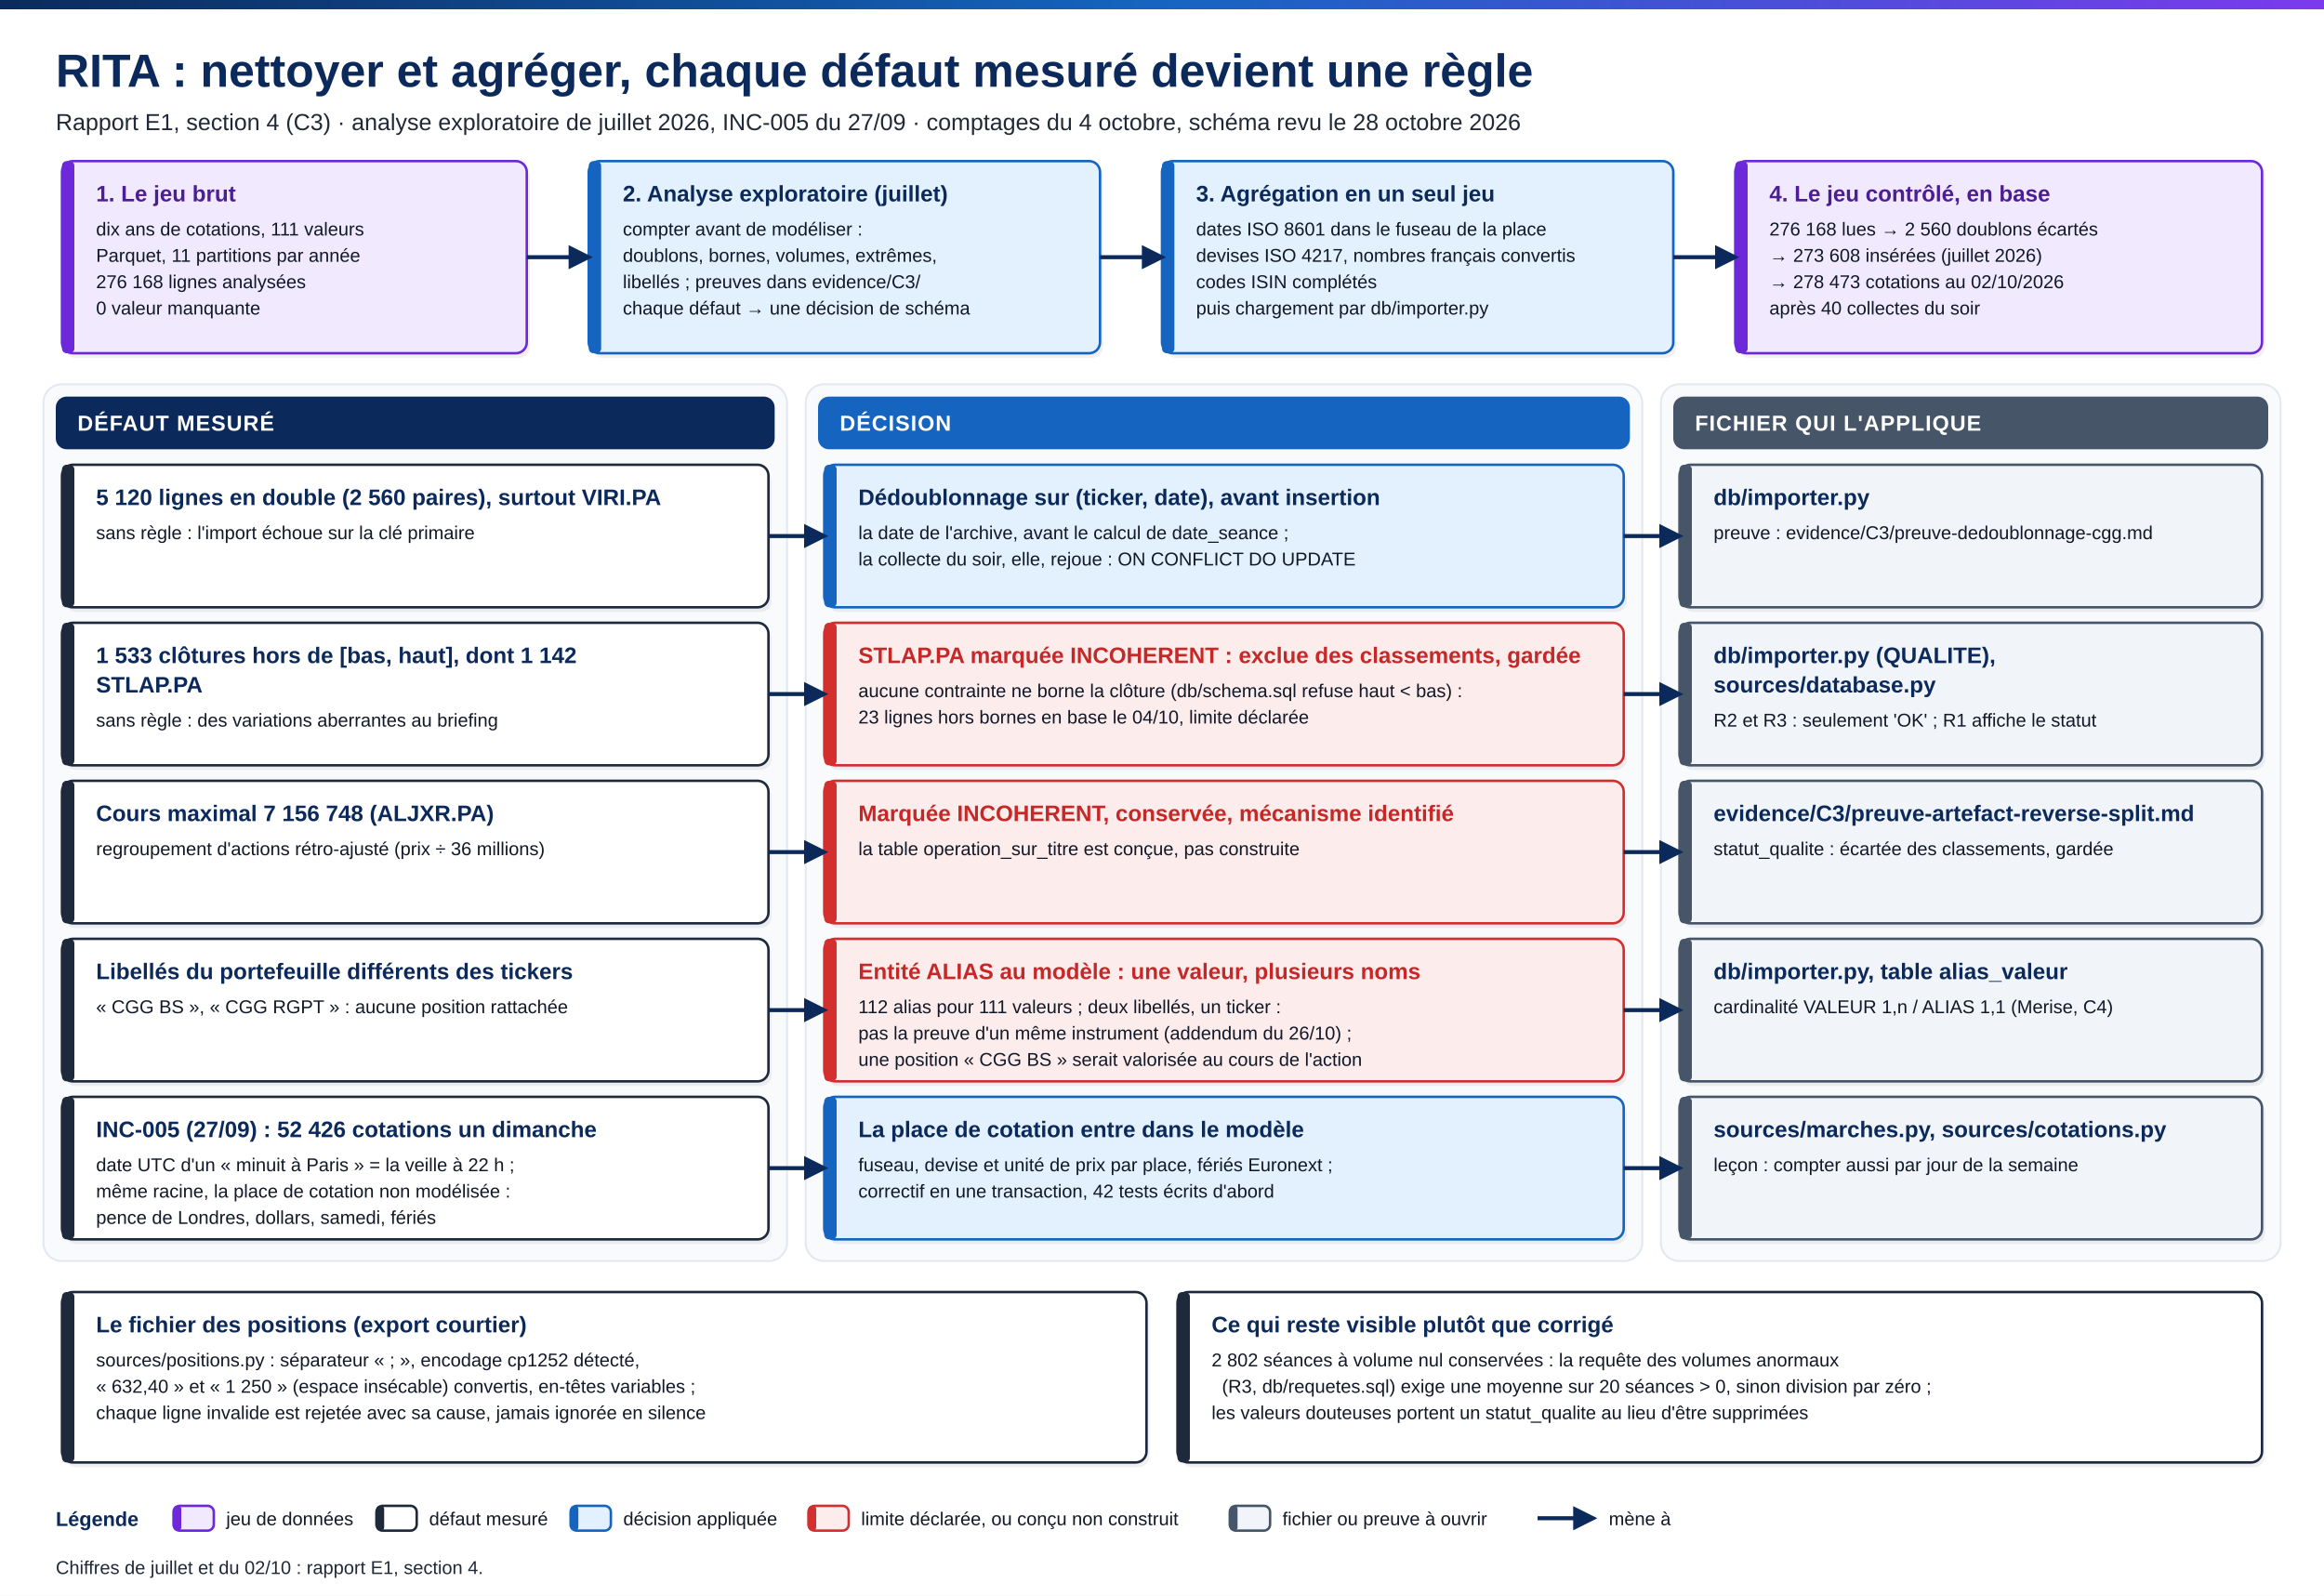
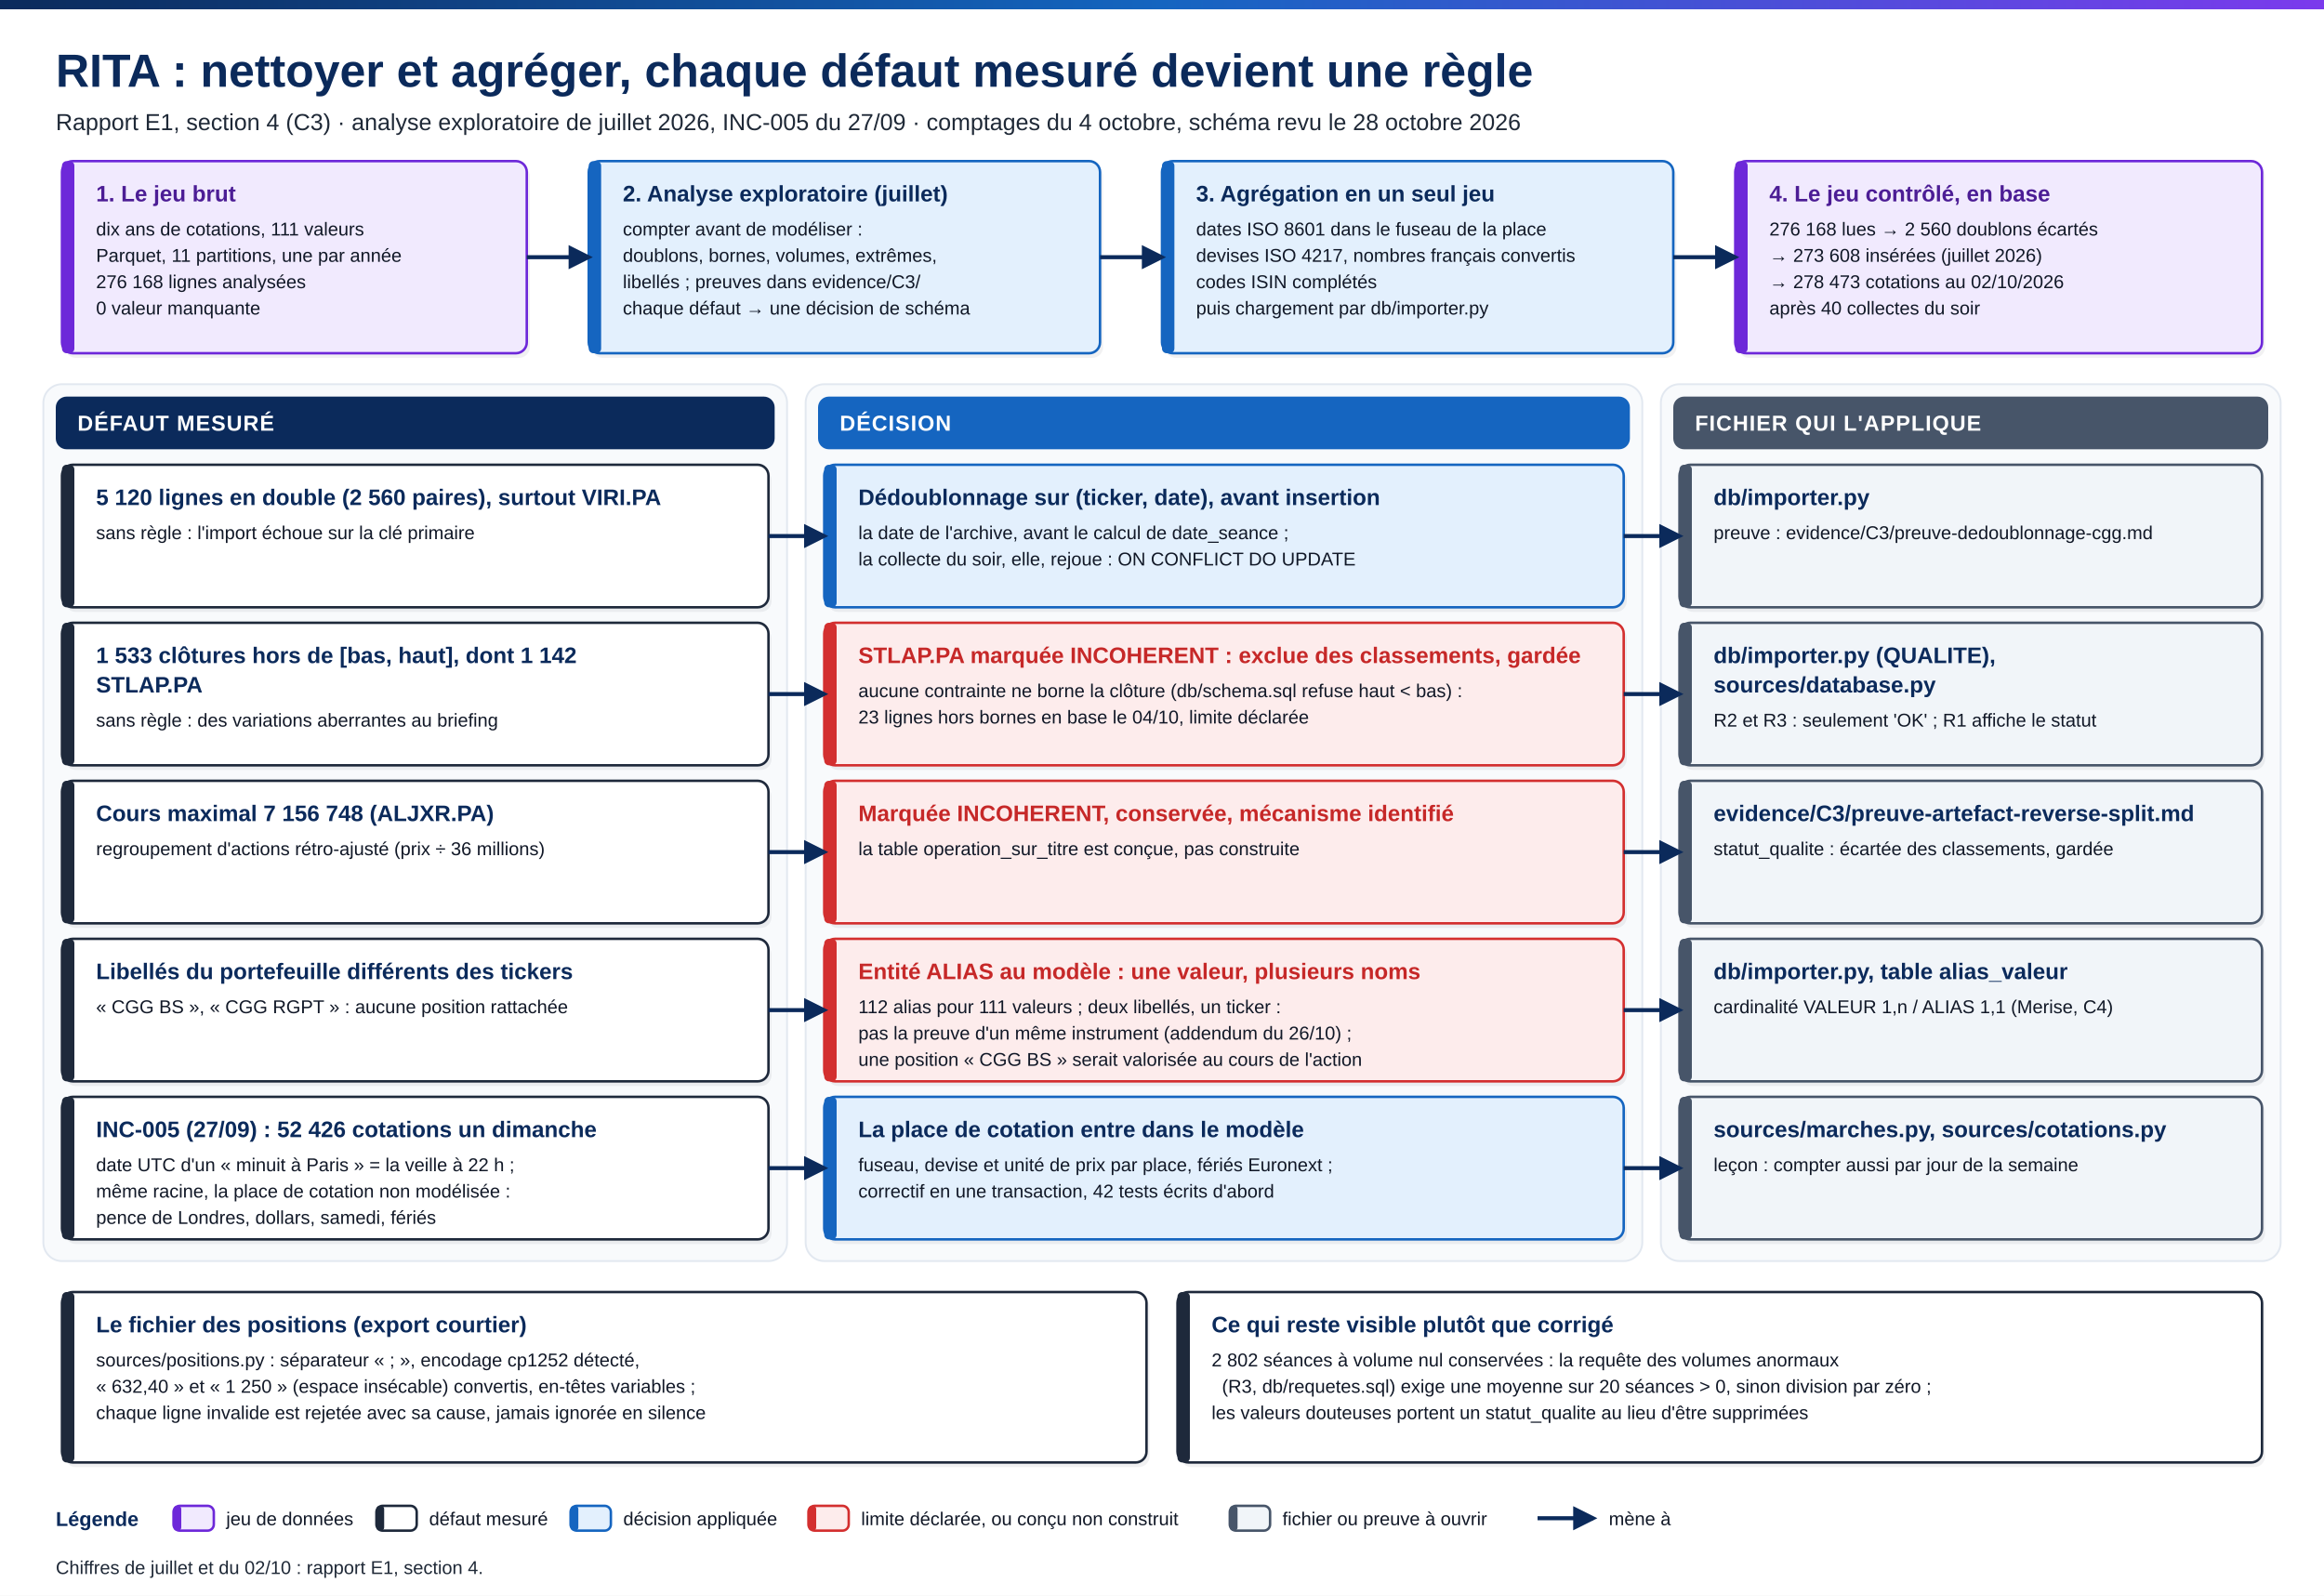
<svg xmlns="http://www.w3.org/2000/svg" width="1500" height="1030" viewBox="0 0 1500 1030" font-family="Segoe UI,Calibri,Arial,sans-serif">
  <defs>
    <linearGradient id="bandeau" x1="0" x2="1" y1="0" y2="0">
      <stop offset="0" stop-color="#0B2A5B" />
      <stop offset="0.5" stop-color="#1565C0" />
      <stop offset="1" stop-color="#7C3AED" />
    </linearGradient>
    <marker id="p-flux" markerWidth="6" markerHeight="6" refX="5" refY="3" orient="auto" markerUnits="strokeWidth">
      <polygon points="0 0,6 3,0 6" fill="#0B2A5B" />
    </marker>
    <marker id="p-ecriture" markerWidth="6" markerHeight="6" refX="5" refY="3" orient="auto" markerUnits="strokeWidth">
      <polygon points="0 0,6 3,0 6" fill="#1565C0" />
    </marker>
    <marker id="p-lecture" markerWidth="6" markerHeight="6" refX="5" refY="3" orient="auto" markerUnits="strokeWidth">
      <polygon points="0 0,6 3,0 6" fill="#15803D" />
    </marker>
    <marker id="p-erreur" markerWidth="6" markerHeight="6" refX="5" refY="3" orient="auto" markerUnits="strokeWidth">
      <polygon points="0 0,6 3,0 6" fill="#D32F2F" />
    </marker>
    <marker id="p-manuel" markerWidth="6" markerHeight="6" refX="5" refY="3" orient="auto" markerUnits="strokeWidth">
      <polygon points="0 0,6 3,0 6" fill="#64748B" />
    </marker>
    <marker id="p-perso" markerWidth="6" markerHeight="6" refX="5" refY="3" orient="auto" markerUnits="strokeWidth">
      <polygon points="0 0,6 3,0 6" fill="#A21CAF" />
    </marker>
  </defs>
  <rect width="1500" height="1030" fill="#FFFFFF" />
  <rect width="1500" height="6" fill="url(#bandeau)" />
  <text x="36" y="56" font-size="30" font-weight="700" fill="#0B2A5B">RITA : nettoyer et agréger, chaque défaut mesuré devient une règle</text>
  <text x="36" y="84" font-size="15" fill="#1F2937">Rapport E1, section 4 (C3) · analyse exploratoire de juillet 2026, INC-005 du 27/09 · comptages du 4 octobre, schéma revu le 28 octobre 2026</text>
  <rect x="28" y="248" width="480" height="566" rx="12" fill="#F8FAFC" stroke="#E2E8F0" stroke-width="1.2" />
  <rect x="36" y="256" width="464" height="34" rx="7" fill="#0B2A5B" />
  <text x="50" y="278" font-size="14" font-weight="700" fill="#FFFFFF" letter-spacing="0.6">DÉFAUT MESURÉ</text>
  <rect x="520" y="248" width="540" height="566" rx="12" fill="#F8FAFC" stroke="#E2E8F0" stroke-width="1.2" />
  <rect x="528" y="256" width="524" height="34" rx="7" fill="#1565C0" />
  <text x="542" y="278" font-size="14" font-weight="700" fill="#FFFFFF" letter-spacing="0.6">DÉCISION</text>
  <rect x="1072" y="248" width="400" height="566" rx="12" fill="#F8FAFC" stroke="#E2E8F0" stroke-width="1.2" />
  <rect x="1080" y="256" width="384" height="34" rx="7" fill="#475569" />
  <text x="1094" y="278" font-size="14" font-weight="700" fill="#FFFFFF" letter-spacing="0.6">FICHIER QUI L'APPLIQUE</text>
  <rect x="42" y="107" width="300" height="124" rx="7" fill="#0F172A" opacity="0.06" />
  <rect x="40" y="104" width="300" height="124" rx="7" fill="#F1EAFE" stroke="#6D28D9" stroke-width="1.6" />
  <rect x="40" y="104" width="8" height="124" rx="3" fill="#6D28D9" />
  <text x="62" y="130" font-size="14.5" font-weight="700" fill="#4C1D95">1. Le jeu brut</text>
  <text x="62" y="152" font-size="12" fill="#111827" xml:space="preserve">dix ans de cotations, 111 valeurs</text>
-   <text x="62" y="169" font-size="12" fill="#111827" xml:space="preserve">Parquet, 11 partitions par année</text>
+   <text x="62" y="169" font-size="12" fill="#111827" xml:space="preserve">Parquet, 11 partitions, une par année</text>
  <text x="62" y="186" font-size="12" fill="#111827" xml:space="preserve">276 168 lignes analysées</text>
  <text x="62" y="203" font-size="12" fill="#111827" xml:space="preserve">0 valeur manquante</text>
  <rect x="382" y="107" width="330" height="124" rx="7" fill="#0F172A" opacity="0.06" />
  <rect x="380" y="104" width="330" height="124" rx="7" fill="#E3F0FD" stroke="#1565C0" stroke-width="1.6" />
  <rect x="380" y="104" width="8" height="124" rx="3" fill="#1565C0" />
  <text x="402" y="130" font-size="14.5" font-weight="700" fill="#0B2A5B">2. Analyse exploratoire (juillet)</text>
  <text x="402" y="152" font-size="12" fill="#111827" xml:space="preserve">compter avant de modéliser :</text>
  <text x="402" y="169" font-size="12" fill="#111827" xml:space="preserve">doublons, bornes, volumes, extrêmes,</text>
  <text x="402" y="186" font-size="12" fill="#111827" xml:space="preserve">libellés ; preuves dans evidence/C3/</text>
  <text x="402" y="203" font-size="12" fill="#111827" xml:space="preserve">chaque défaut → une décision de schéma</text>
  <rect x="752" y="107" width="330" height="124" rx="7" fill="#0F172A" opacity="0.06" />
  <rect x="750" y="104" width="330" height="124" rx="7" fill="#E3F0FD" stroke="#1565C0" stroke-width="1.6" />
  <rect x="750" y="104" width="8" height="124" rx="3" fill="#1565C0" />
  <text x="772" y="130" font-size="14.5" font-weight="700" fill="#0B2A5B">3. Agrégation en un seul jeu</text>
  <text x="772" y="152" font-size="12" fill="#111827" xml:space="preserve">dates ISO 8601 dans le fuseau de la place</text>
  <text x="772" y="169" font-size="12" fill="#111827" xml:space="preserve">devises ISO 4217, nombres français convertis</text>
  <text x="772" y="186" font-size="12" fill="#111827" xml:space="preserve">codes ISIN complétés</text>
  <text x="772" y="203" font-size="12" fill="#111827" xml:space="preserve">puis chargement par db/importer.py</text>
  <rect x="1122" y="107" width="340" height="124" rx="7" fill="#0F172A" opacity="0.06" />
  <rect x="1120" y="104" width="340" height="124" rx="7" fill="#F1EAFE" stroke="#6D28D9" stroke-width="1.6" />
  <rect x="1120" y="104" width="8" height="124" rx="3" fill="#6D28D9" />
  <text x="1142" y="130" font-size="14.5" font-weight="700" fill="#4C1D95">4. Le jeu contrôlé, en base</text>
  <text x="1142" y="152" font-size="12" fill="#111827" xml:space="preserve">276 168 lues → 2 560 doublons écartés</text>
  <text x="1142" y="169" font-size="12" fill="#111827" xml:space="preserve">→ 273 608 insérées (juillet 2026)</text>
  <text x="1142" y="186" font-size="12" fill="#111827" xml:space="preserve">→ 278 473 cotations au 02/10/2026</text>
  <text x="1142" y="203" font-size="12" fill="#111827" xml:space="preserve">après 40 collectes du soir</text>
  <rect x="42" y="303" width="456" height="92" rx="7" fill="#0F172A" opacity="0.06" />
  <rect x="40" y="300" width="456" height="92" rx="7" fill="#FFFFFF" stroke="#1E293B" stroke-width="1.6" />
  <rect x="40" y="300" width="8" height="92" rx="3" fill="#1E293B" />
  <text x="62" y="326" font-size="14.5" font-weight="700" fill="#0B2A5B">5 120 lignes en double (2 560 paires), surtout VIRI.PA</text>
  <text x="62" y="348" font-size="12" fill="#111827" xml:space="preserve">sans règle : l'import échoue sur la clé primaire</text>
  <rect x="534" y="303" width="516" height="92" rx="7" fill="#0F172A" opacity="0.06" />
  <rect x="532" y="300" width="516" height="92" rx="7" fill="#E3F0FD" stroke="#1565C0" stroke-width="1.6" />
  <rect x="532" y="300" width="8" height="92" rx="3" fill="#1565C0" />
  <text x="554" y="326" font-size="14.5" font-weight="700" fill="#0B2A5B">Dédoublonnage sur (ticker, date), avant insertion</text>
  <text x="554" y="348" font-size="12" fill="#111827" xml:space="preserve">la date de l'archive, avant le calcul de date_seance ;</text>
  <text x="554" y="365" font-size="12" fill="#111827" xml:space="preserve">la collecte du soir, elle, rejoue : ON CONFLICT DO UPDATE</text>
  <rect x="1086" y="303" width="376" height="92" rx="7" fill="#0F172A" opacity="0.06" />
  <rect x="1084" y="300" width="376" height="92" rx="7" fill="#F1F5F9" stroke="#475569" stroke-width="1.6" />
  <rect x="1084" y="300" width="8" height="92" rx="3" fill="#475569" />
  <text x="1106" y="326" font-size="14.5" font-weight="700" fill="#0B2A5B">db/importer.py</text>
  <text x="1106" y="348" font-size="12" fill="#111827" xml:space="preserve">preuve : evidence/C3/preuve-dedoublonnage-cgg.md</text>
  <rect x="42" y="405" width="456" height="92" rx="7" fill="#0F172A" opacity="0.06" />
  <rect x="40" y="402" width="456" height="92" rx="7" fill="#FFFFFF" stroke="#1E293B" stroke-width="1.6" />
  <rect x="40" y="402" width="8" height="92" rx="3" fill="#1E293B" />
  <text x="62" y="428" font-size="14.5" font-weight="700" fill="#0B2A5B">1 533 clôtures hors de [bas, haut], dont 1 142</text>
  <text x="62" y="447" font-size="14.5" font-weight="700" fill="#0B2A5B">  STLAP.PA</text>
  <text x="62" y="469" font-size="12" fill="#111827" xml:space="preserve">sans règle : des variations aberrantes au briefing</text>
  <rect x="534" y="405" width="516" height="92" rx="7" fill="#0F172A" opacity="0.06" />
  <rect x="532" y="402" width="516" height="92" rx="7" fill="#FDECEC" stroke="#D32F2F" stroke-width="1.6" />
  <rect x="532" y="402" width="8" height="92" rx="3" fill="#D32F2F" />
  <text x="554" y="428" font-size="14.5" font-weight="700" fill="#C62828">STLAP.PA marquée INCOHERENT : exclue des classements, gardée</text>
  <text x="554" y="450" font-size="12" fill="#111827" xml:space="preserve">aucune contrainte ne borne la clôture (db/schema.sql refuse haut &lt; bas) :</text>
  <text x="554" y="467" font-size="12" fill="#111827" xml:space="preserve">23 lignes hors bornes en base le 04/10, limite déclarée</text>
  <rect x="1086" y="405" width="376" height="92" rx="7" fill="#0F172A" opacity="0.06" />
  <rect x="1084" y="402" width="376" height="92" rx="7" fill="#F1F5F9" stroke="#475569" stroke-width="1.6" />
  <rect x="1084" y="402" width="8" height="92" rx="3" fill="#475569" />
  <text x="1106" y="428" font-size="14.5" font-weight="700" fill="#0B2A5B">db/importer.py (QUALITE),</text>
  <text x="1106" y="447" font-size="14.5" font-weight="700" fill="#0B2A5B">  sources/database.py</text>
  <text x="1106" y="469" font-size="12" fill="#111827" xml:space="preserve">R2 et R3 : seulement 'OK' ; R1 affiche le statut</text>
  <rect x="42" y="507" width="456" height="92" rx="7" fill="#0F172A" opacity="0.06" />
  <rect x="40" y="504" width="456" height="92" rx="7" fill="#FFFFFF" stroke="#1E293B" stroke-width="1.6" />
  <rect x="40" y="504" width="8" height="92" rx="3" fill="#1E293B" />
  <text x="62" y="530" font-size="14.5" font-weight="700" fill="#0B2A5B">Cours maximal 7 156 748 (ALJXR.PA)</text>
  <text x="62" y="552" font-size="12" fill="#111827" xml:space="preserve">regroupement d'actions rétro-ajusté (prix ÷ 36 millions)</text>
  <rect x="534" y="507" width="516" height="92" rx="7" fill="#0F172A" opacity="0.06" />
  <rect x="532" y="504" width="516" height="92" rx="7" fill="#FDECEC" stroke="#D32F2F" stroke-width="1.6" />
  <rect x="532" y="504" width="8" height="92" rx="3" fill="#D32F2F" />
  <text x="554" y="530" font-size="14.5" font-weight="700" fill="#C62828">Marquée INCOHERENT, conservée, mécanisme identifié</text>
  <text x="554" y="552" font-size="12" fill="#111827" xml:space="preserve">la table operation_sur_titre est conçue, pas construite</text>
  <rect x="1086" y="507" width="376" height="92" rx="7" fill="#0F172A" opacity="0.06" />
  <rect x="1084" y="504" width="376" height="92" rx="7" fill="#F1F5F9" stroke="#475569" stroke-width="1.6" />
  <rect x="1084" y="504" width="8" height="92" rx="3" fill="#475569" />
  <text x="1106" y="530" font-size="14.5" font-weight="700" fill="#0B2A5B">evidence/C3/preuve-artefact-reverse-split.md</text>
  <text x="1106" y="552" font-size="12" fill="#111827" xml:space="preserve">statut_qualite : écartée des classements, gardée</text>
  <rect x="42" y="609" width="456" height="92" rx="7" fill="#0F172A" opacity="0.06" />
  <rect x="40" y="606" width="456" height="92" rx="7" fill="#FFFFFF" stroke="#1E293B" stroke-width="1.6" />
  <rect x="40" y="606" width="8" height="92" rx="3" fill="#1E293B" />
  <text x="62" y="632" font-size="14.5" font-weight="700" fill="#0B2A5B">Libellés du portefeuille différents des tickers</text>
  <text x="62" y="654" font-size="12" fill="#111827" xml:space="preserve">« CGG BS », « CGG RGPT » : aucune position rattachée</text>
  <rect x="534" y="609" width="516" height="92" rx="7" fill="#0F172A" opacity="0.06" />
  <rect x="532" y="606" width="516" height="92" rx="7" fill="#FDECEC" stroke="#D32F2F" stroke-width="1.6" />
  <rect x="532" y="606" width="8" height="92" rx="3" fill="#D32F2F" />
  <text x="554" y="632" font-size="14.5" font-weight="700" fill="#C62828">Entité ALIAS au modèle : une valeur, plusieurs noms</text>
  <text x="554" y="654" font-size="12" fill="#111827" xml:space="preserve">112 alias pour 111 valeurs ; deux libellés, un ticker :</text>
  <text x="554" y="671" font-size="12" fill="#111827" xml:space="preserve">pas la preuve d'un même instrument (addendum du 26/10) ;</text>
  <text x="554" y="688" font-size="12" fill="#111827" xml:space="preserve">une position « CGG BS » serait valorisée au cours de l'action</text>
  <rect x="1086" y="609" width="376" height="92" rx="7" fill="#0F172A" opacity="0.06" />
  <rect x="1084" y="606" width="376" height="92" rx="7" fill="#F1F5F9" stroke="#475569" stroke-width="1.6" />
  <rect x="1084" y="606" width="8" height="92" rx="3" fill="#475569" />
  <text x="1106" y="632" font-size="14.5" font-weight="700" fill="#0B2A5B">db/importer.py, table alias_valeur</text>
  <text x="1106" y="654" font-size="12" fill="#111827" xml:space="preserve">cardinalité VALEUR 1,n / ALIAS 1,1 (Merise, C4)</text>
  <rect x="42" y="711" width="456" height="92" rx="7" fill="#0F172A" opacity="0.06" />
  <rect x="40" y="708" width="456" height="92" rx="7" fill="#FFFFFF" stroke="#1E293B" stroke-width="1.6" />
  <rect x="40" y="708" width="8" height="92" rx="3" fill="#1E293B" />
  <text x="62" y="734" font-size="14.5" font-weight="700" fill="#0B2A5B">INC-005 (27/09) : 52 426 cotations un dimanche</text>
  <text x="62" y="756" font-size="12" fill="#111827" xml:space="preserve">date UTC d'un « minuit à Paris » = la veille à 22 h ;</text>
  <text x="62" y="773" font-size="12" fill="#111827" xml:space="preserve">même racine, la place de cotation non modélisée :</text>
  <text x="62" y="790" font-size="12" fill="#111827" xml:space="preserve">pence de Londres, dollars, samedi, fériés</text>
  <rect x="534" y="711" width="516" height="92" rx="7" fill="#0F172A" opacity="0.06" />
  <rect x="532" y="708" width="516" height="92" rx="7" fill="#E3F0FD" stroke="#1565C0" stroke-width="1.6" />
  <rect x="532" y="708" width="8" height="92" rx="3" fill="#1565C0" />
  <text x="554" y="734" font-size="14.5" font-weight="700" fill="#0B2A5B">La place de cotation entre dans le modèle</text>
  <text x="554" y="756" font-size="12" fill="#111827" xml:space="preserve">fuseau, devise et unité de prix par place, fériés Euronext ;</text>
  <text x="554" y="773" font-size="12" fill="#111827" xml:space="preserve">correctif en une transaction, 42 tests écrits d'abord</text>
  <rect x="1086" y="711" width="376" height="92" rx="7" fill="#0F172A" opacity="0.06" />
  <rect x="1084" y="708" width="376" height="92" rx="7" fill="#F1F5F9" stroke="#475569" stroke-width="1.6" />
  <rect x="1084" y="708" width="8" height="92" rx="3" fill="#475569" />
  <text x="1106" y="734" font-size="14.5" font-weight="700" fill="#0B2A5B">sources/marches.py, sources/cotations.py</text>
  <text x="1106" y="756" font-size="12" fill="#111827" xml:space="preserve">leçon : compter aussi par jour de la semaine</text>
  <rect x="42" y="837" width="700" height="110" rx="7" fill="#0F172A" opacity="0.06" />
  <rect x="40" y="834" width="700" height="110" rx="7" fill="#FFFFFF" stroke="#1E293B" stroke-width="1.6" />
  <rect x="40" y="834" width="8" height="110" rx="3" fill="#1E293B" />
  <text x="62" y="860" font-size="14.5" font-weight="700" fill="#0B2A5B">Le fichier des positions (export courtier)</text>
  <text x="62" y="882" font-size="12" fill="#111827" xml:space="preserve">sources/positions.py : séparateur « ; », encodage cp1252 détecté,</text>
  <text x="62" y="899" font-size="12" fill="#111827" xml:space="preserve">« 632,40 » et « 1 250 » (espace insécable) convertis, en-têtes variables ;</text>
  <text x="62" y="916" font-size="12" fill="#111827" xml:space="preserve">chaque ligne invalide est rejetée avec sa cause, jamais ignorée en silence</text>
  <rect x="762" y="837" width="700" height="110" rx="7" fill="#0F172A" opacity="0.06" />
  <rect x="760" y="834" width="700" height="110" rx="7" fill="#FFFFFF" stroke="#1E293B" stroke-width="1.6" />
  <rect x="760" y="834" width="8" height="110" rx="3" fill="#1E293B" />
  <text x="782" y="860" font-size="14.5" font-weight="700" fill="#0B2A5B">Ce qui reste visible plutôt que corrigé</text>
  <text x="782" y="882" font-size="12" fill="#111827" xml:space="preserve">2 802 séances à volume nul conservées : la requête des volumes anormaux</text>
  <text x="782" y="899" font-size="12" fill="#111827" xml:space="preserve">  (R3, db/requetes.sql) exige une moyenne sur 20 séances &gt; 0, sinon division par zéro ;</text>
  <text x="782" y="916" font-size="12" fill="#111827" xml:space="preserve">les valeurs douteuses portent un statut_qualite au lieu d'être supprimées</text>
  <polyline points="340,166 380,166" fill="none" stroke="#0B2A5B" stroke-width="2.6" stroke-linejoin="round" marker-end="url(#p-flux)" />
  <polyline points="710,166 750,166" fill="none" stroke="#0B2A5B" stroke-width="2.6" stroke-linejoin="round" marker-end="url(#p-flux)" />
  <polyline points="1080,166 1120,166" fill="none" stroke="#0B2A5B" stroke-width="2.6" stroke-linejoin="round" marker-end="url(#p-flux)" />
  <polyline points="496,346 532,346" fill="none" stroke="#0B2A5B" stroke-width="2.6" stroke-linejoin="round" marker-end="url(#p-flux)" />
  <polyline points="496,448 532,448" fill="none" stroke="#0B2A5B" stroke-width="2.6" stroke-linejoin="round" marker-end="url(#p-flux)" />
  <polyline points="496,550 532,550" fill="none" stroke="#0B2A5B" stroke-width="2.6" stroke-linejoin="round" marker-end="url(#p-flux)" />
  <polyline points="496,652 532,652" fill="none" stroke="#0B2A5B" stroke-width="2.6" stroke-linejoin="round" marker-end="url(#p-flux)" />
  <polyline points="496,754 532,754" fill="none" stroke="#0B2A5B" stroke-width="2.6" stroke-linejoin="round" marker-end="url(#p-flux)" />
  <polyline points="1048,346 1084,346" fill="none" stroke="#0B2A5B" stroke-width="2.6" stroke-linejoin="round" marker-end="url(#p-flux)" />
  <polyline points="1048,448 1084,448" fill="none" stroke="#0B2A5B" stroke-width="2.6" stroke-linejoin="round" marker-end="url(#p-flux)" />
  <polyline points="1048,550 1084,550" fill="none" stroke="#0B2A5B" stroke-width="2.6" stroke-linejoin="round" marker-end="url(#p-flux)" />
  <polyline points="1048,652 1084,652" fill="none" stroke="#0B2A5B" stroke-width="2.6" stroke-linejoin="round" marker-end="url(#p-flux)" />
  <polyline points="1048,754 1084,754" fill="none" stroke="#0B2A5B" stroke-width="2.6" stroke-linejoin="round" marker-end="url(#p-flux)" />
  <text x="36" y="985" font-size="13" font-weight="700" fill="#0B2A5B">Légende</text>
  <rect x="112" y="972" width="26" height="16" rx="4" fill="#F1EAFE" stroke="#6D28D9" stroke-width="1.6" />
  <rect x="112" y="972" width="5" height="16" rx="2" fill="#6D28D9" />
  <text x="146" y="984.5" font-size="12" fill="#111827">jeu de données</text>
  <rect x="242.96" y="972" width="26" height="16" rx="4" fill="#FFFFFF" stroke="#1E293B" stroke-width="1.6" />
  <rect x="242.96" y="972" width="5" height="16" rx="2" fill="#1E293B" />
  <text x="276.96" y="984.5" font-size="12" fill="#111827">défaut mesuré</text>
  <rect x="368.28" y="972" width="26" height="16" rx="4" fill="#E3F0FD" stroke="#1565C0" stroke-width="1.6" />
  <rect x="368.28" y="972" width="5" height="16" rx="2" fill="#1565C0" />
  <text x="402.28" y="984.5" font-size="12" fill="#111827">décision appliquée</text>
  <rect x="521.8" y="972" width="26" height="16" rx="4" fill="#FDECEC" stroke="#D32F2F" stroke-width="1.6" />
  <rect x="521.8" y="972" width="5" height="16" rx="2" fill="#D32F2F" />
  <text x="555.8" y="984.5" font-size="12" fill="#111827">limite déclarée, ou conçu non construit</text>
  <rect x="793.76" y="972" width="26" height="16" rx="4" fill="#F1F5F9" stroke="#475569" stroke-width="1.6" />
  <rect x="793.76" y="972" width="5" height="16" rx="2" fill="#475569" />
  <text x="827.76" y="984.5" font-size="12" fill="#111827">fichier ou preuve à ouvrir</text>
  <line x1="992.4" y1="980" x2="1028.4" y2="980" stroke="#0B2A5B" stroke-width="2.6" marker-end="url(#p-flux)" />
  <text x="1038.4" y="984.5" font-size="12" fill="#111827">mène à</text>
  <text x="36" y="1016" font-size="12" fill="#1F2937">Chiffres de juillet et du 02/10 : rapport E1, section 4.</text>
</svg>
